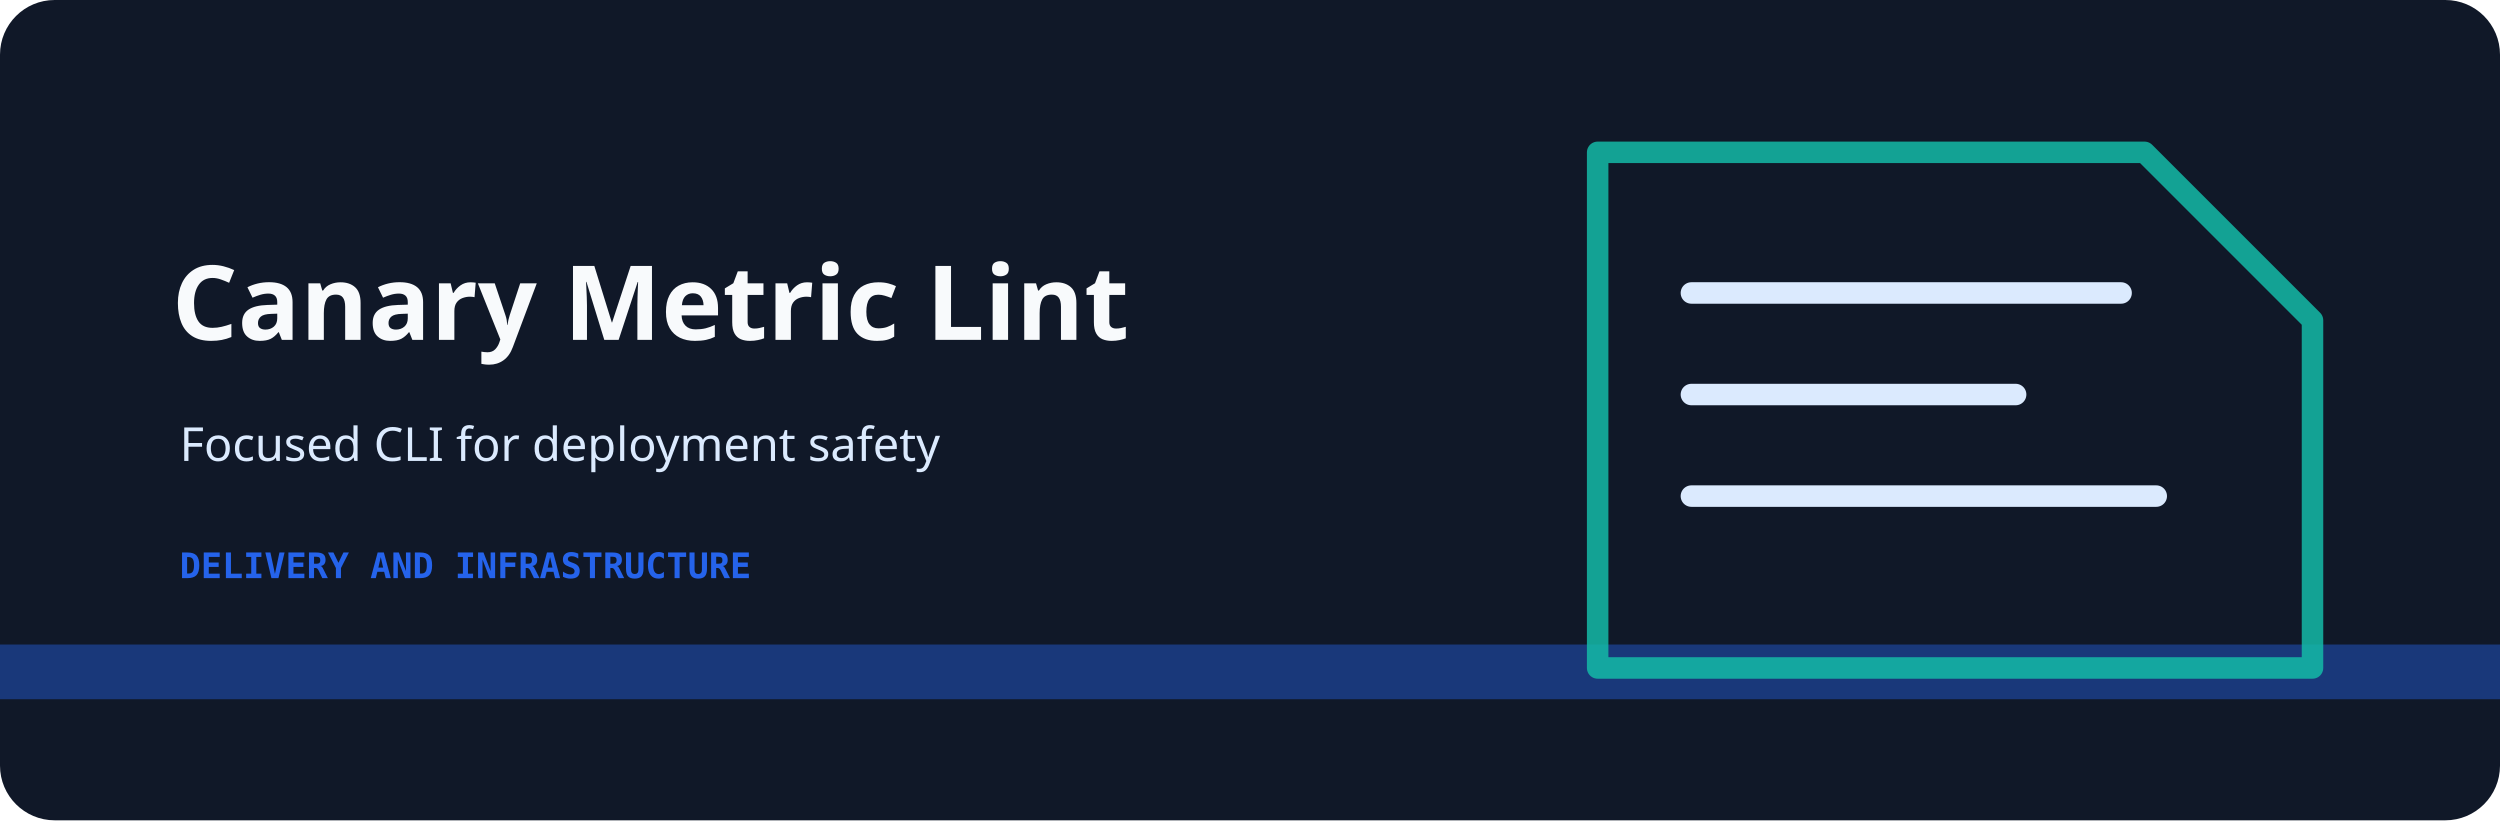
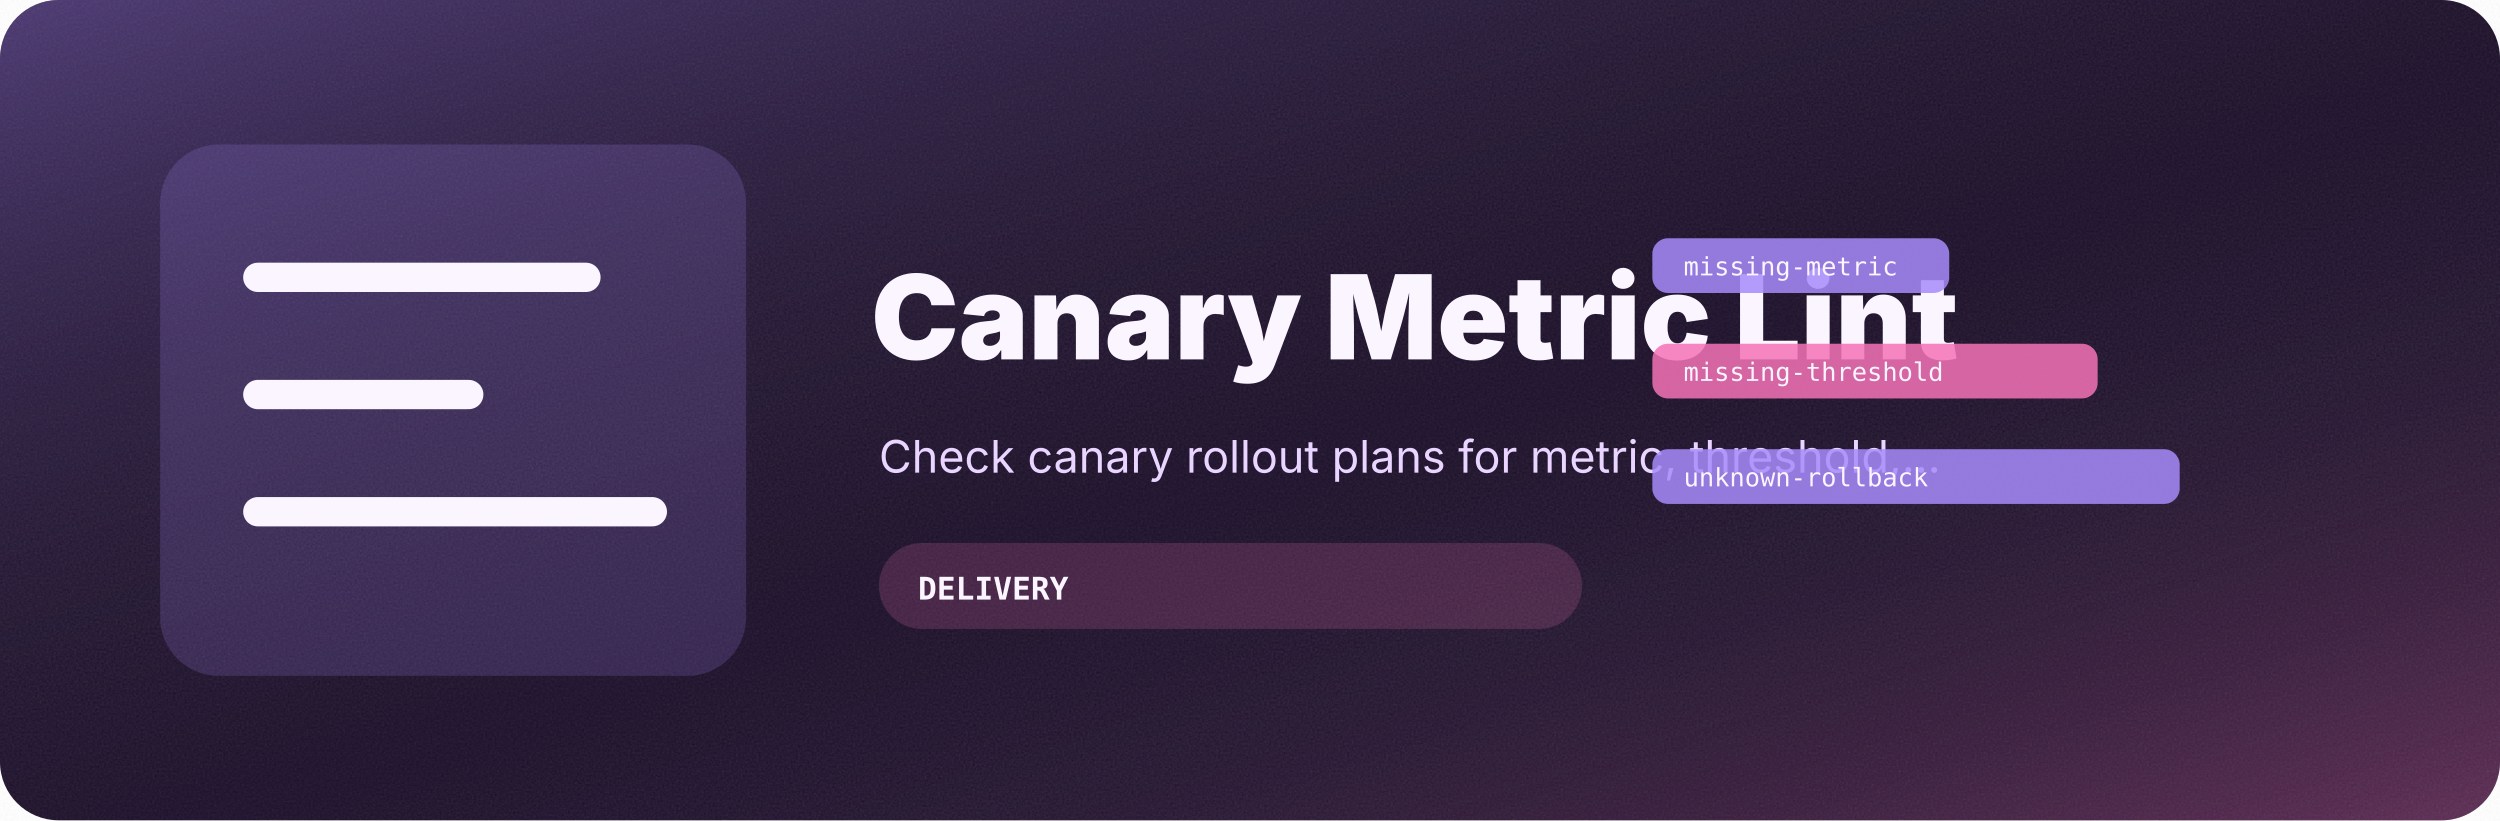
<svg xmlns="http://www.w3.org/2000/svg" width="1280" height="420" viewBox="0 0 1280 420" fill="none" role="img" aria-label="Canary Metric Lint cover">
-   <rect width="1280" height="420" rx="28" fill="#101828" />
-   <path d="M0 344h1280" stroke="#2563eb" stroke-width="28" opacity=".42" />
-   <path d="M818 78l280 0 86 86v178H818z" fill="none" stroke="#14b8a6" stroke-width="11" stroke-linejoin="round" opacity=".86" />
-   <path d="M866 150h220M866 202h166M866 254h238" stroke="#dbeafe" stroke-width="11" stroke-linecap="round" />
-   <text x="88" y="174" fill="#f8fafc" font-family="DM Sans, ui-sans-serif, system-ui" font-size="53" font-weight="900">Canary Metric Lint</text>
-   <text x="92" y="236" fill="#dbeafe" font-family="DM Sans, ui-sans-serif, system-ui" font-size="24">Focused CLI for deployment safety</text>
-   <text x="92" y="296" fill="#2563eb" font-family="ui-monospace, SFMono-Regular, Menlo, monospace" font-size="18" font-weight="700">DELIVERY AND INFRASTRUCTURE</text>
+   <defs>
+     <linearGradient id="g" x1="0" x2="1" y1="0" y2="1">
+       <stop offset="0" stop-color="#a78bfa" stop-opacity=".34" />
+       <stop offset=".54" stop-color="#1d102b" stop-opacity="0" />
+       <stop offset="1" stop-color="#f472b6" stop-opacity=".30" />
+     </linearGradient>
+     <filter id="grain" x="-20%" y="-20%" width="140%" height="140%">
+       <feTurbulence type="fractalNoise" baseFrequency=".85" numOctaves="2" seed="34" result="noise" />
+       <feColorMatrix type="saturate" values="0" />
+       <feComponentTransfer>
+         <feFuncA type="table" tableValues="0 .10" />
+       </feComponentTransfer>
+       <feBlend mode="soft-light" in2="SourceGraphic" />
+     </filter>
+   </defs>
+   <rect width="1280" height="420" rx="30" fill="#1d102b" />
+   <rect width="1280" height="420" rx="30" fill="url(#g)" filter="url(#grain)" />
+   <rect x="82" y="74" width="300" height="272" rx="30" fill="#a78bfa" opacity=".18" />
+   <path d="M132 142h168M132 202h108M132 262h202" stroke="#faf5ff" stroke-width="15" stroke-linecap="round" />
+   <text x="446" y="184" fill="#faf5ff" font-family="Inter, ui-sans-serif, system-ui" font-size="60" font-weight="850">Canary Metric Lint</text>
+   <text x="450" y="242" fill="#e9d5ff" font-family="Inter, ui-sans-serif, system-ui" font-size="23">Check canary rollout plans for metric, threshold,...</text>
+   <rect x="450" y="278" width="360" height="44" rx="22" fill="#f472b6" opacity=".18" />
+   <text x="470" y="307" fill="#faf5ff" font-family="ui-monospace, SFMono-Regular, Menlo, monospace" font-size="16" font-weight="800">DELIVERY</text>
+   <rect x="846" y="122" width="152" height="28" rx="8" fill="#a78bfa" opacity=".85" />
+   <text x="862" y="141" fill="#faf5ff" font-family="ui-monospace, SFMono-Regular, Menlo, monospace" font-size="13">missing-metric</text>
+   <rect x="846" y="176" width="228" height="28" rx="8" fill="#f472b6" opacity=".85" />
+   <text x="862" y="195" fill="#faf5ff" font-family="ui-monospace, SFMono-Regular, Menlo, monospace" font-size="13">missing-threshold</text>
+   <rect x="846" y="230" width="270" height="28" rx="8" fill="#a78bfa" opacity=".85" />
+   <text x="862" y="249" fill="#faf5ff" font-family="ui-monospace, SFMono-Regular, Menlo, monospace" font-size="13">unknown-rollback</text>
</svg>
